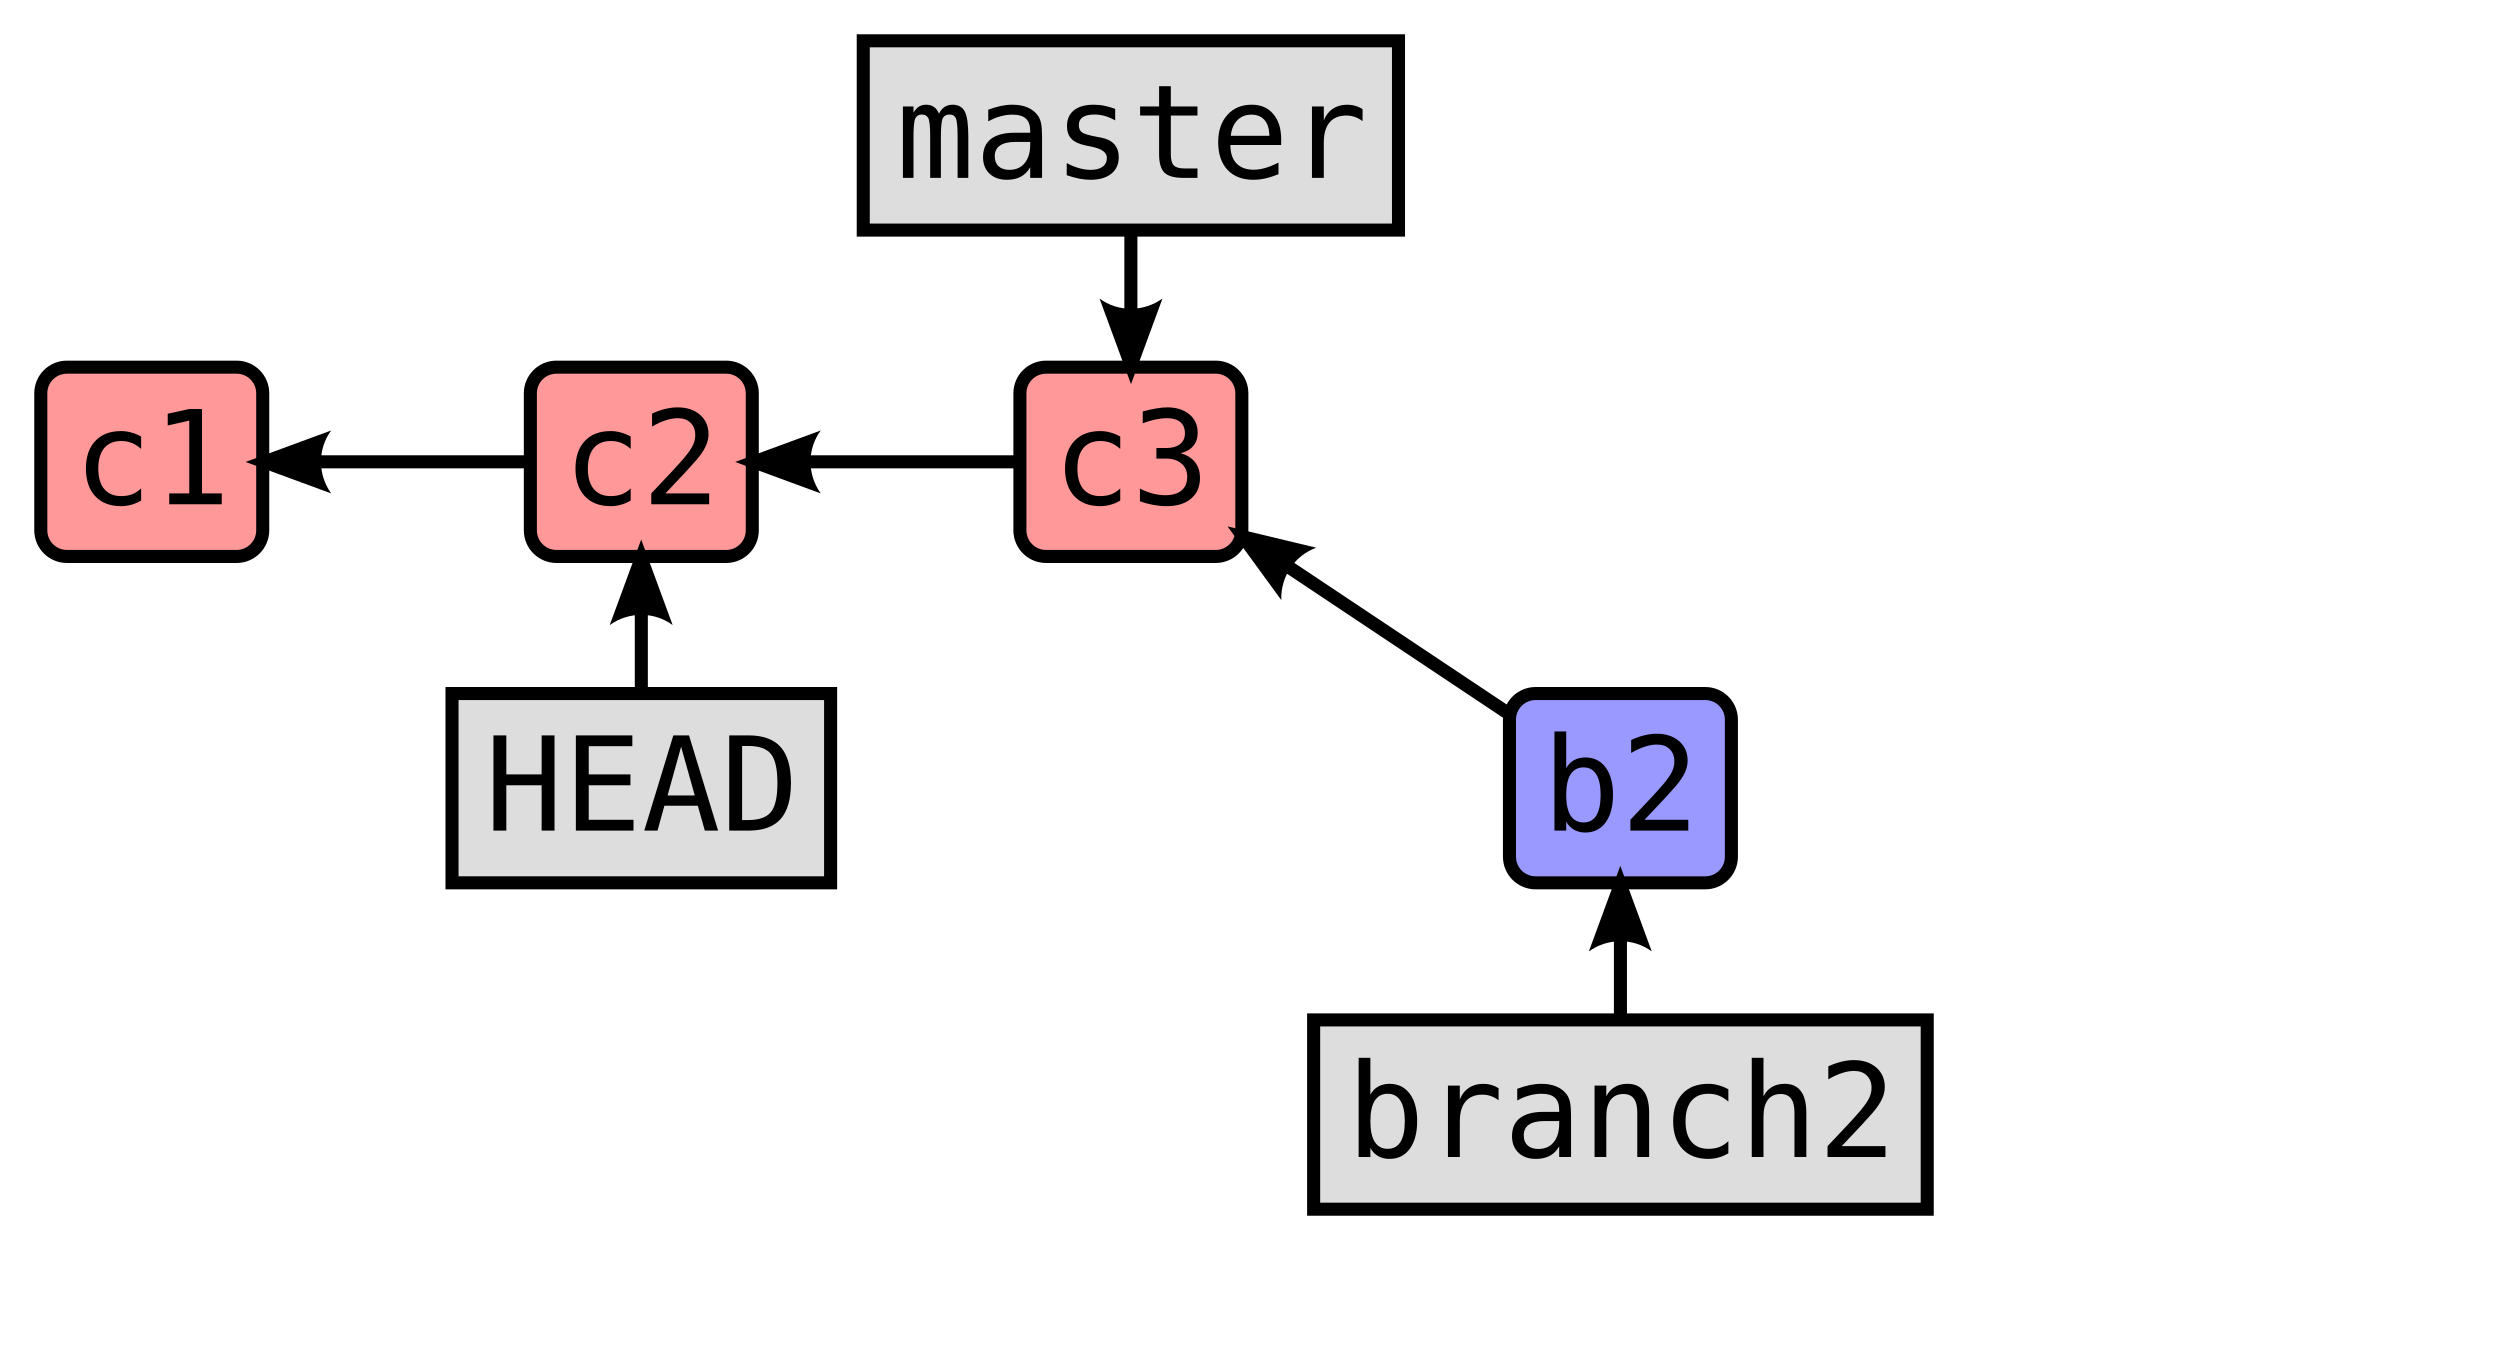
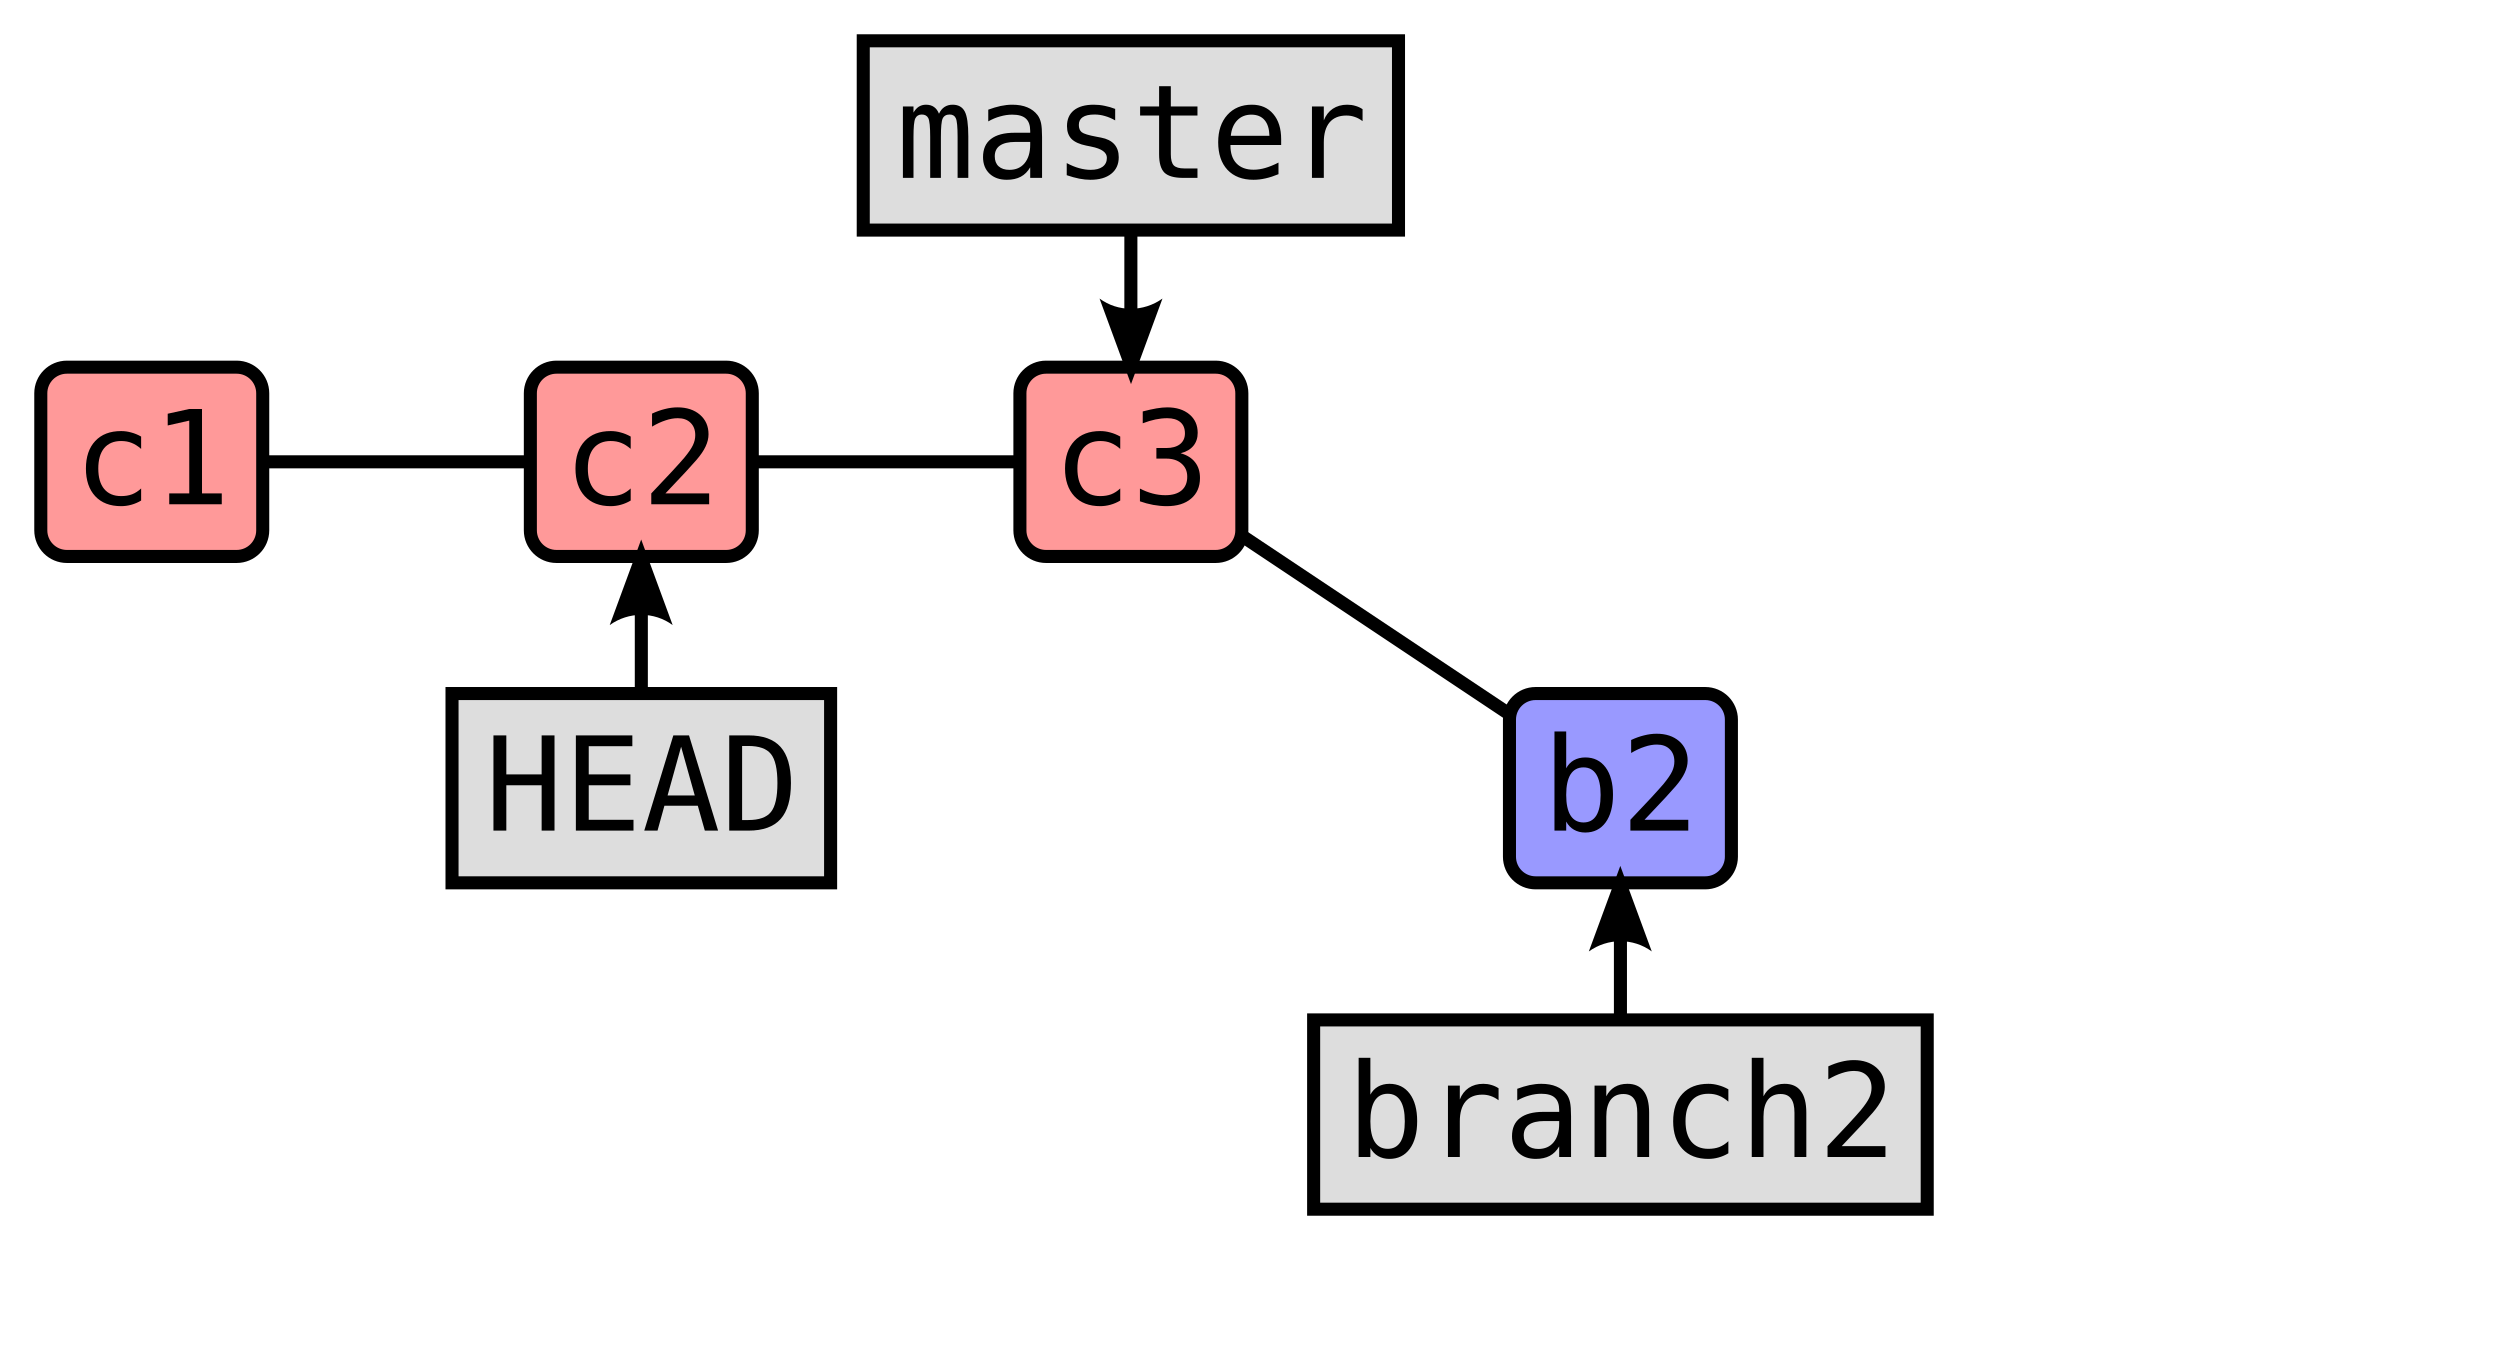
<svg xmlns="http://www.w3.org/2000/svg" width="306.4" height="166.4" id="svg2" version="1.1">
  <defs id="defs4">
    <marker orient="auto" refY="0.0" refX="0.0" id="Arrow2Mend" style="overflow:visible;">
      <path id="path3786" style="fill-rule:evenodd;stroke-width:0.625;stroke-linejoin:round;" d="M 8.719,4.034 L -2.207,0.016 L 8.719,-4.002 C 6.973,-1.63 6.983,1.616 8.719,4.034 z " transform="scale(0.6) rotate(180) translate(0,0)" />
    </marker>
  </defs>
  <g id="layer1">
    <rect style="fill:#ff9999;stroke:#000000;stroke-width:1.6;stroke-miterlimit:4;stroke-dasharray:none" id="rect2989" width="27.2" height="23.2" x="5" y="45" ry="3.2" />
    <text xml:space="preserve" style="font-size:16px;font-style:normal;font-weight:normal;line-height:125%;letter-spacing:0px;word-spacing:0px;fill:#000000;fill-opacity:1;stroke:none;font-family:DejaVu Sans Mono" x="9" y="61.8" id="text2985">
      <tspan id="tspan2987" x="9" y="61.8">c1</tspan>
    </text>
  </g>
  <g id="layer1">
    <rect style="fill:#ff9999;stroke:#000000;stroke-width:1.6;stroke-miterlimit:4;stroke-dasharray:none" id="rect2989" width="27.2" height="23.2" x="65" y="45" ry="3.2" />
    <text xml:space="preserve" style="font-size:16px;font-style:normal;font-weight:normal;line-height:125%;letter-spacing:0px;word-spacing:0px;fill:#000000;fill-opacity:1;stroke:none;font-family:DejaVu Sans Mono" x="69" y="61.8" id="text2985">
      <tspan id="tspan2987" x="69" y="61.8">c2</tspan>
    </text>
  </g>
-   <g id="layer1">
-     <path style="fill:none;stroke:#000000;stroke-width:1.6;stroke-linecap:butt;stroke-linejoin:miter;stroke-opacity:1;marker-end:url(#Arrow2Mend);stroke-miterlimit:4;stroke-dasharray:none" d="M 64.98,56.6 32.22,56.6" id="path2985" />
-   </g>
+   <line x1="64.98" y1="56.6" x2="32.22" y2="56.6" style="stroke:#000000; stroke-width:1.6; stroke-opacity:1.0" />
  <g id="layer1">
    <rect style="fill:#dddddd;stroke:#000000;stroke-width:1.6;stroke-miterlimit:4;stroke-dasharray:none" id="rect2989" width="46.4" height="23.2" x="55.4" y="85" ry="0" />
    <text xml:space="preserve" style="font-size:16px;font-style:normal;font-weight:normal;line-height:125%;letter-spacing:0px;word-spacing:0px;fill:#000000;fill-opacity:1;stroke:none;font-family:DejaVu Sans Mono" x="59.4" y="101.8" id="text2985">
      <tspan id="tspan2987" x="59.4" y="101.8">HEAD</tspan>
    </text>
  </g>
  <g id="layer1">
    <path style="fill:none;stroke:#000000;stroke-width:1.6;stroke-linecap:butt;stroke-linejoin:miter;stroke-opacity:1;marker-end:url(#Arrow2Mend);stroke-miterlimit:4;stroke-dasharray:none" d="M 78.6,84.96 78.6,68.24" id="path2985" />
  </g>
  <g id="layer1">
    <rect style="fill:#ff9999;stroke:#000000;stroke-width:1.6;stroke-miterlimit:4;stroke-dasharray:none" id="rect2989" width="27.2" height="23.2" x="125" y="45" ry="3.2" />
    <text xml:space="preserve" style="font-size:16px;font-style:normal;font-weight:normal;line-height:125%;letter-spacing:0px;word-spacing:0px;fill:#000000;fill-opacity:1;stroke:none;font-family:DejaVu Sans Mono" x="129" y="61.8" id="text2985">
      <tspan id="tspan2987" x="129" y="61.8">c3</tspan>
    </text>
  </g>
-   <g id="layer1">
-     <path style="fill:none;stroke:#000000;stroke-width:1.6;stroke-linecap:butt;stroke-linejoin:miter;stroke-opacity:1;marker-end:url(#Arrow2Mend);stroke-miterlimit:4;stroke-dasharray:none" d="M 124.98,56.6 92.22,56.6" id="path2985" />
-   </g>
+   <line x1="124.98" y1="56.6" x2="92.22" y2="56.6" style="stroke:#000000; stroke-width:1.6; stroke-opacity:1.0" />
  <g id="layer1">
    <rect style="fill:#dddddd;stroke:#000000;stroke-width:1.6;stroke-miterlimit:4;stroke-dasharray:none" id="rect2989" width="65.6" height="23.2" x="105.8" y="5" ry="0" />
    <text xml:space="preserve" style="font-size:16px;font-style:normal;font-weight:normal;line-height:125%;letter-spacing:0px;word-spacing:0px;fill:#000000;fill-opacity:1;stroke:none;font-family:DejaVu Sans Mono" x="109.8" y="21.8" id="text2985">
      <tspan id="tspan2987" x="109.8" y="21.8">master</tspan>
    </text>
  </g>
  <g id="layer1">
    <path style="fill:none;stroke:#000000;stroke-width:1.6;stroke-linecap:butt;stroke-linejoin:miter;stroke-opacity:1;marker-end:url(#Arrow2Mend);stroke-miterlimit:4;stroke-dasharray:none" d="M 138.6,28.24 138.6,44.96" id="path2985" />
  </g>
  <g id="layer1">
    <rect style="fill:#9999ff;stroke:#000000;stroke-width:1.6;stroke-miterlimit:4;stroke-dasharray:none" id="rect2989" width="27.2" height="23.2" x="185" y="85" ry="3.2" />
    <text xml:space="preserve" style="font-size:16px;font-style:normal;font-weight:normal;line-height:125%;letter-spacing:0px;word-spacing:0px;fill:#000000;fill-opacity:1;stroke:none;font-family:DejaVu Sans Mono" x="189" y="101.8" id="text2985">
      <tspan id="tspan2987" x="189" y="101.8">b2</tspan>
    </text>
  </g>
-   <g id="layer1">
-     <path style="fill:none;stroke:#000000;stroke-width:1.6;stroke-linecap:butt;stroke-linejoin:miter;stroke-opacity:1;marker-end:url(#Arrow2Mend);stroke-miterlimit:4;stroke-dasharray:none" d="M 184.98,87.52 152.22,65.68" id="path2985" />
-   </g>
+   <line x1="184.98" y1="87.52" x2="152.22" y2="65.68" style="stroke:#000000; stroke-width:1.6; stroke-opacity:1.0" />
  <g id="layer1">
    <rect style="fill:#dddddd;stroke:#000000;stroke-width:1.6;stroke-miterlimit:4;stroke-dasharray:none" id="rect2989" width="75.2" height="23.2" x="161" y="125" ry="0" />
    <text xml:space="preserve" style="font-size:16px;font-style:normal;font-weight:normal;line-height:125%;letter-spacing:0px;word-spacing:0px;fill:#000000;fill-opacity:1;stroke:none;font-family:DejaVu Sans Mono" x="165" y="141.8" id="text2985">
      <tspan id="tspan2987" x="165" y="141.8">branch2</tspan>
    </text>
  </g>
  <g id="layer1">
    <path style="fill:none;stroke:#000000;stroke-width:1.6;stroke-linecap:butt;stroke-linejoin:miter;stroke-opacity:1;marker-end:url(#Arrow2Mend);stroke-miterlimit:4;stroke-dasharray:none" d="M 198.6,124.96 198.6,108.24" id="path2985" />
  </g>
</svg>
